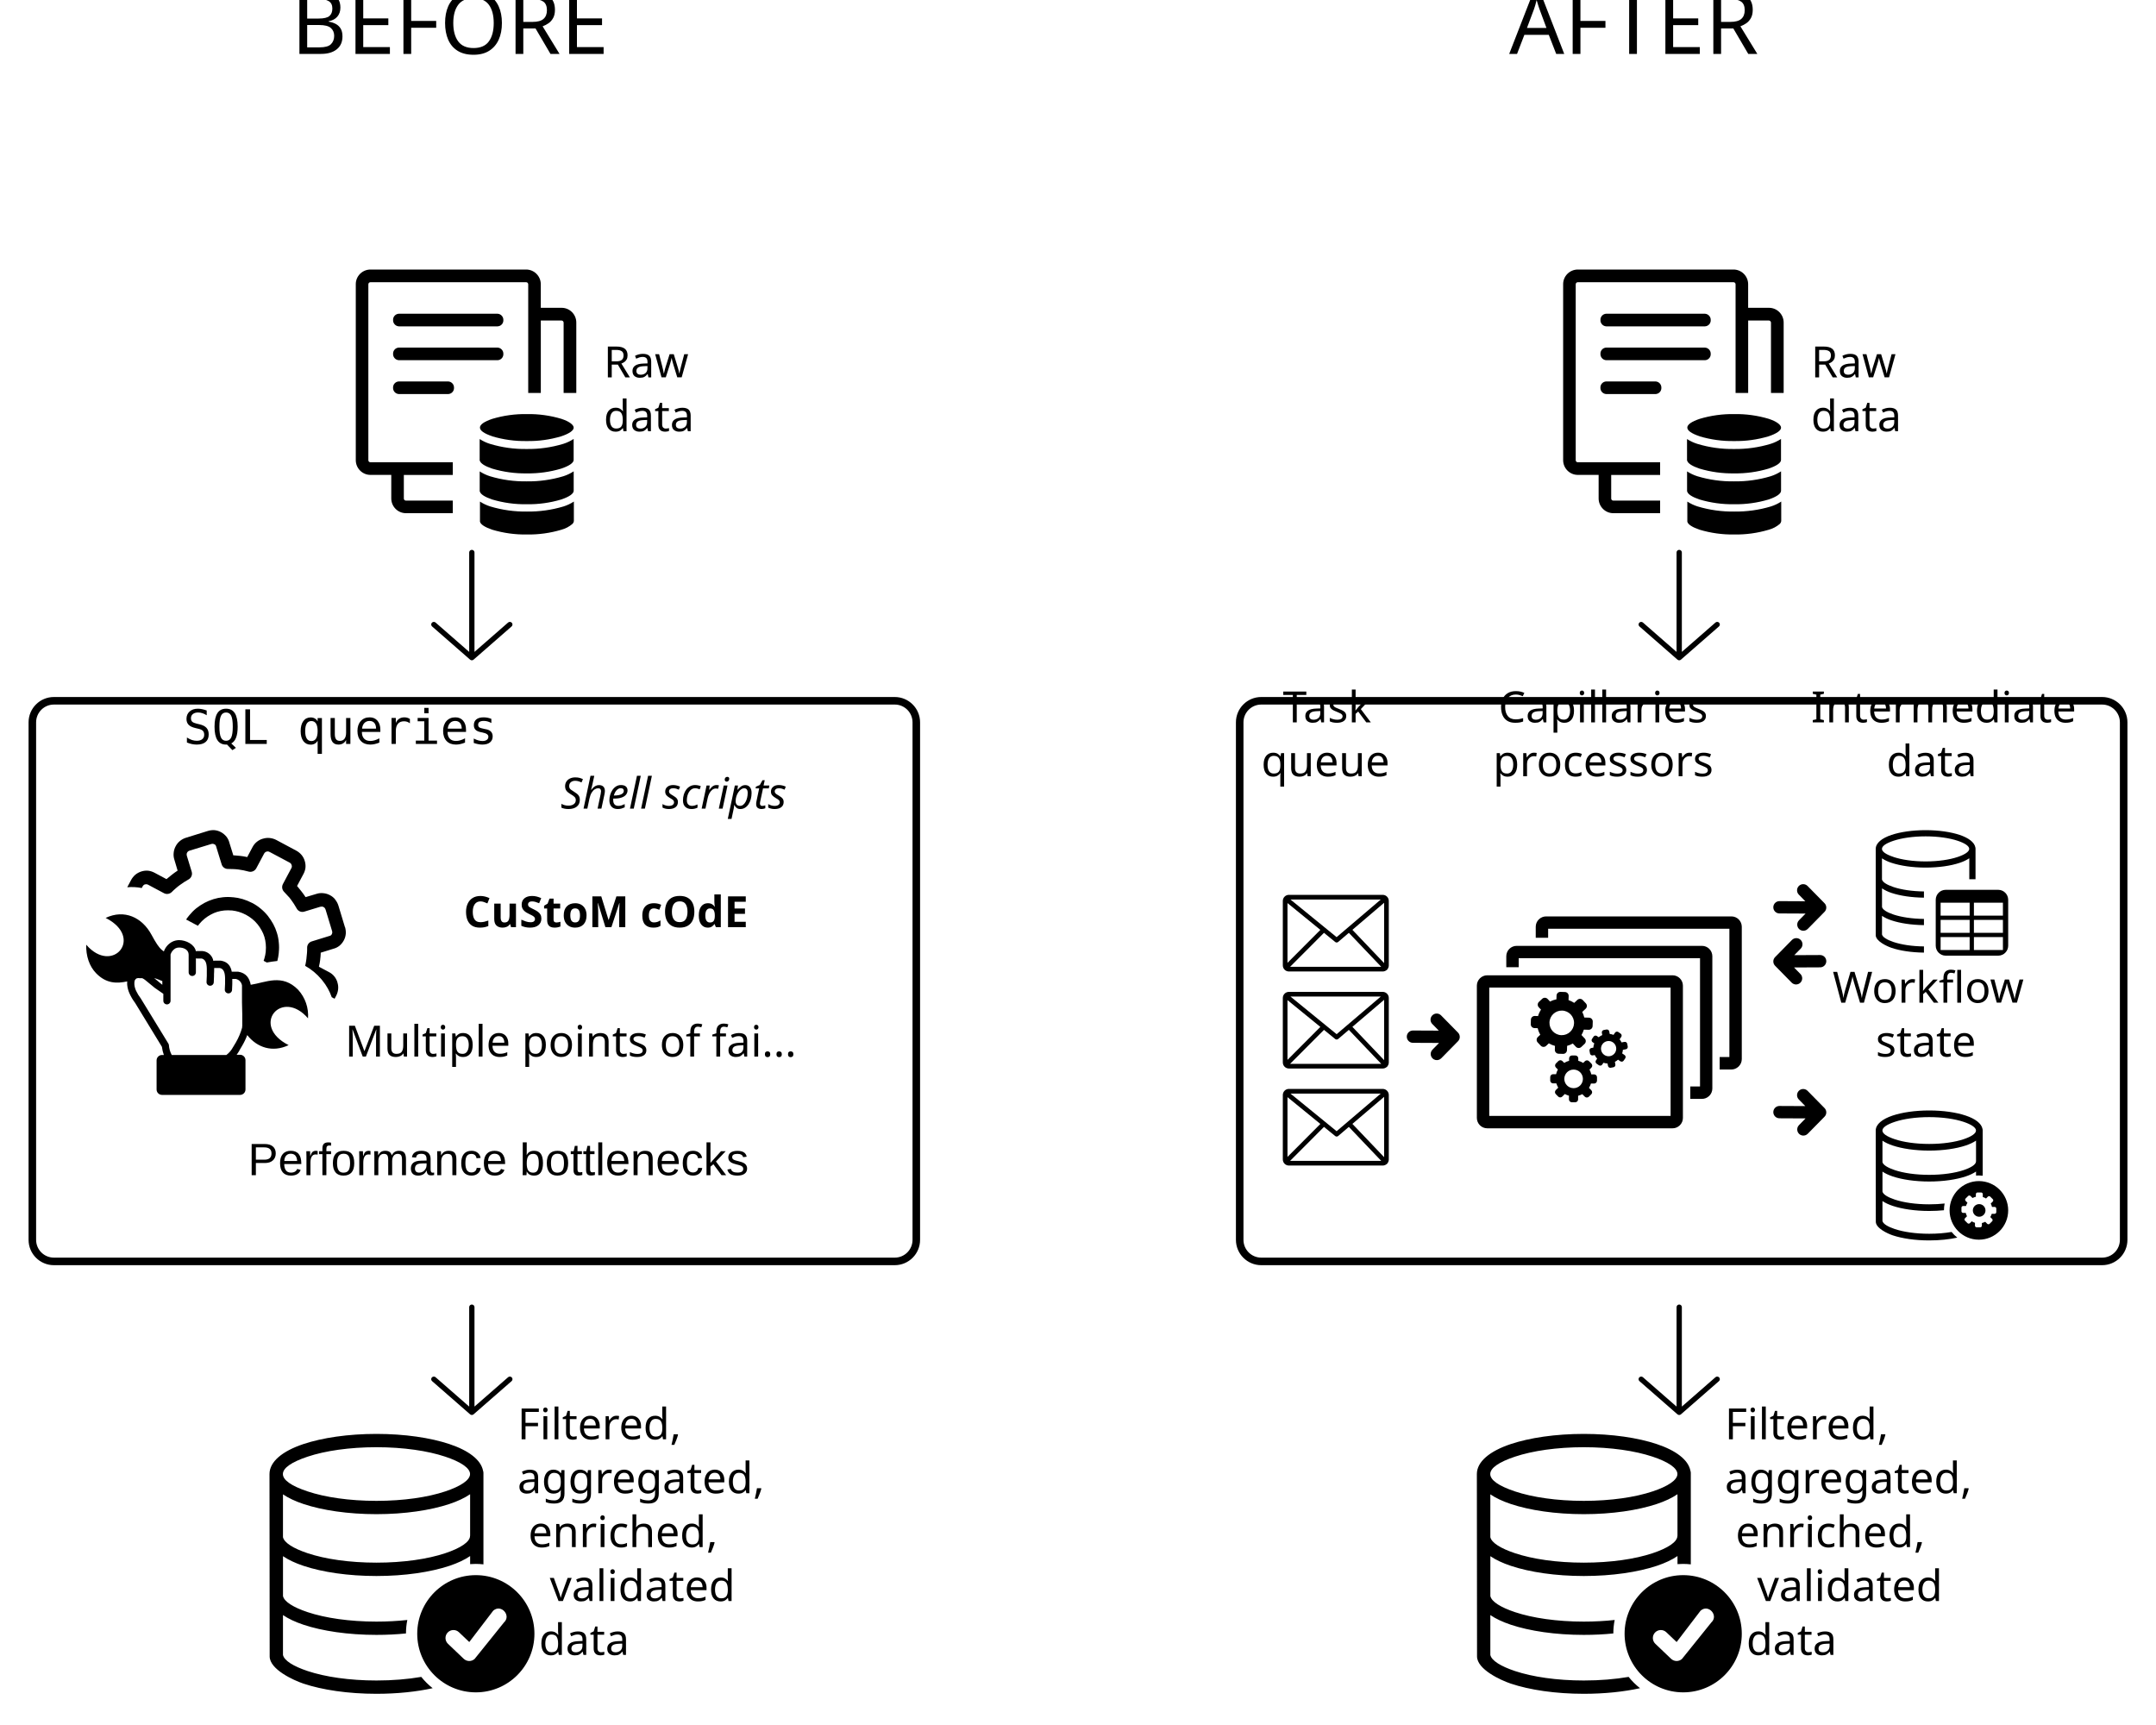
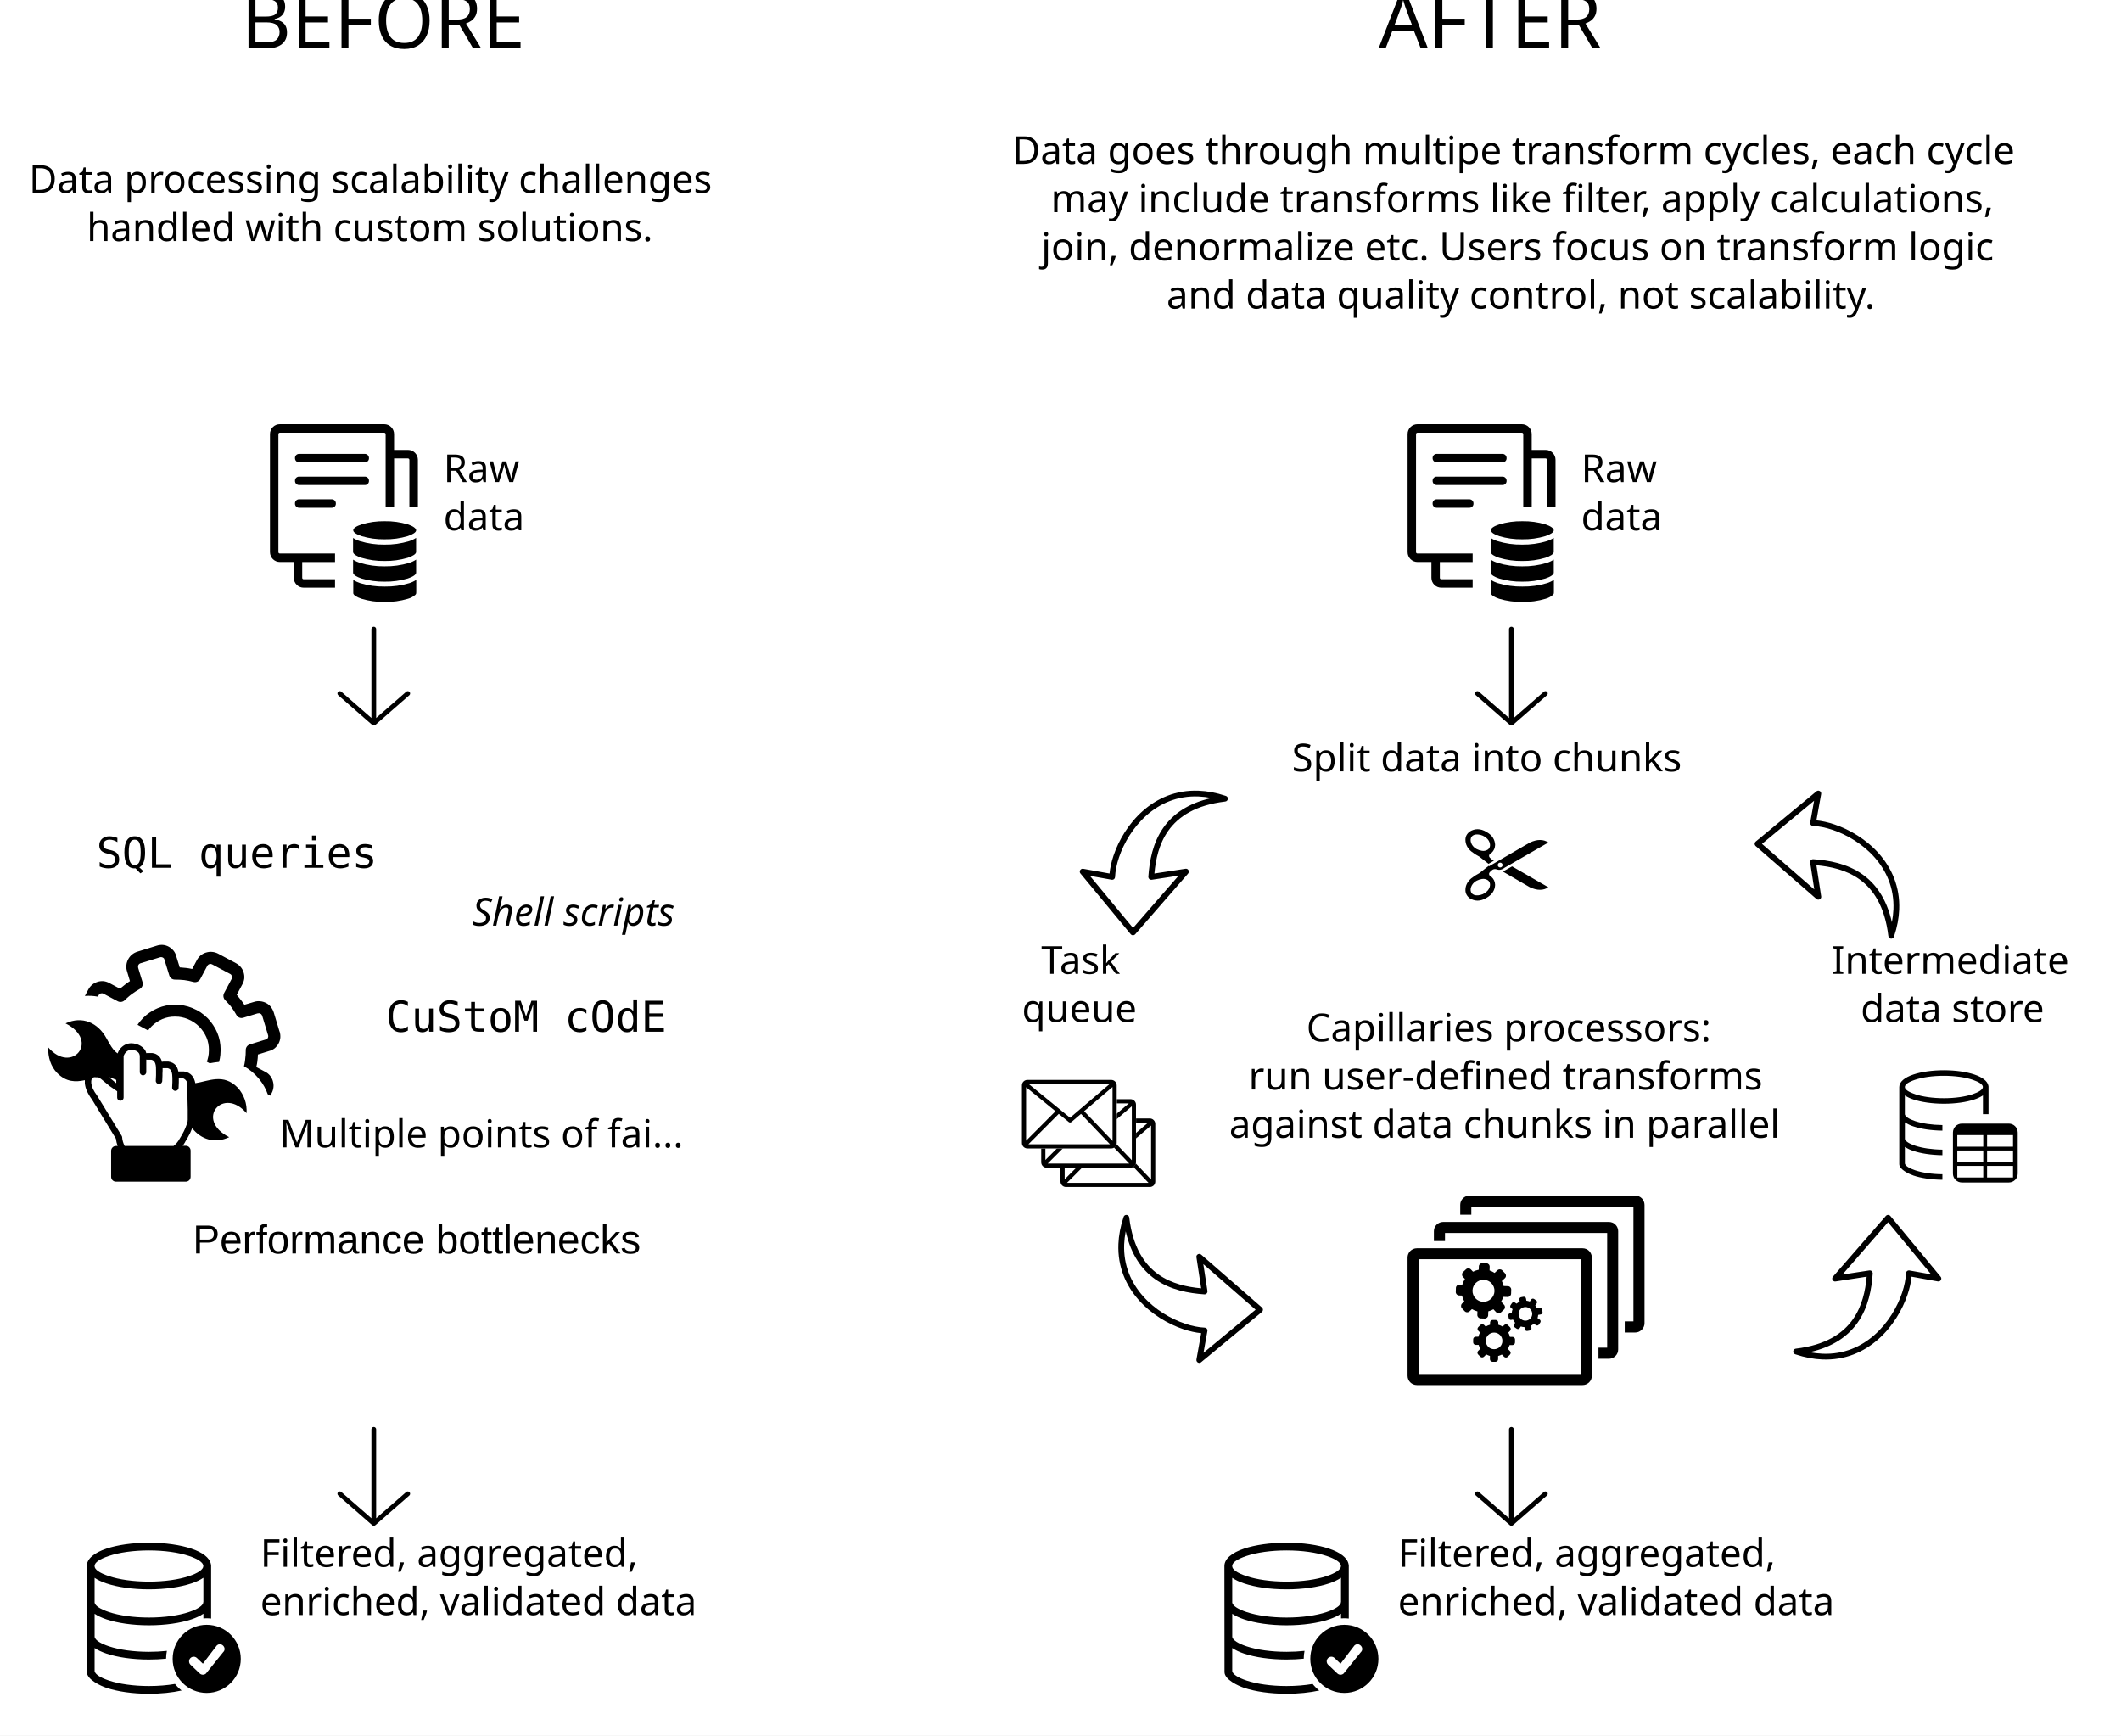
- <svg xmlns="http://www.w3.org/2000/svg" xmlns:xlink="http://www.w3.org/1999/xlink" viewBox="0 0 2000 1600">
+ <svg xmlns="http://www.w3.org/2000/svg" xmlns:xlink="http://www.w3.org/1999/xlink" viewBox="0 0 2200 1800">
  <style>
        .small { font: 40px verdana; alignment-baseline:hanging; }
        .large { font: 80px verdana; alignment-baseline:hanging; }
-         .small-bold { font: 40px verdana; font-weight:bold; alignment-baseline:hanging; }
        .small-italic { font: 40px verdana; font-style:italic; alignment-baseline:hanging; }
        .small-sans { font: 44px monospace; alignment-baseline:hanging; }
        .small-condensed { font: 42px arial; font-stretch:condensed; alignment-baseline:hanging; }
    </style>
  <defs>
-     <g id="data" transform="scale(2,2) translate(0,0)">
+     <g id="data" transform="scale(1.5,1.5) translate(0,0)">
      <path d="M57.53,88.57c.28,1.32,2.42,2.65,5.75,3.76a52.88,52.88,0,0,0,16,2.21,52.78,52.78,0,0,0,16-2.21c3.58-1.19,5.79-2.64,5.79-4h0V78.57a19.32,19.32,0,0,1-4.82,2.28,55.84,55.84,0,0,1-17,2.38,55.81,55.81,0,0,1-17-2.38,19.45,19.45,0,0,1-4.77-2.24v10ZM20,57.75a2.83,2.83,0,0,1-2.69-2.93A2.79,2.79,0,0,1,20,51.9h22.9a2.83,2.83,0,0,1,2.68,2.92,2.79,2.79,0,0,1-2.68,2.93Zm65.85-40h9.61a6.73,6.73,0,0,1,4.84,2,6.82,6.82,0,0,1,2,4.83V57.25H96.42V24.64a1,1,0,0,0-1-1H85.84V57.25H80V6.86a1,1,0,0,0-.28-.7,1,1,0,0,0-.7-.28H6.82a1,1,0,0,0-.69.28,1,1,0,0,0-.28.7V88.38a.94.94,0,0,0,1,1H45v5.89H22.31v10.93a1,1,0,0,0,.28.69,1,1,0,0,0,.7.28H45V113H23.32a6.77,6.77,0,0,1-4.84-2,6.84,6.84,0,0,1-2-4.84V95.24H6.86a6.77,6.77,0,0,1-4.84-2,6.85,6.85,0,0,1-2-4.84V6.86A6.77,6.77,0,0,1,2,2,6.83,6.83,0,0,1,6.86,0H79a6.73,6.73,0,0,1,4.83,2,6.79,6.79,0,0,1,2,4.84V17.79ZM20,26.35a2.83,2.83,0,0,1-2.68-2.92A2.79,2.79,0,0,1,20,20.5H65.79a2.84,2.84,0,0,1,2.68,2.93,2.78,2.78,0,0,1-2.68,2.92Zm0,15.7a2.83,2.83,0,0,1-2.68-2.92A2.79,2.79,0,0,1,20,36.2H65.79a2.83,2.83,0,0,1,2.68,2.93,2.78,2.78,0,0,1-2.68,2.92Zm43.3,35.3a52.91,52.91,0,0,0,16,2.2,52.81,52.81,0,0,0,16-2.2c3.58-1.19,5.79-2.64,5.79-4S99,70.44,95.38,69.24a52.81,52.81,0,0,0-16-2.2,52.91,52.91,0,0,0-16,2.2c-7.59,2.54-7.8,5.51,0,8.11Zm37.9,30.24a19.6,19.6,0,0,1-4.81,2.28,56.17,56.17,0,0,1-17,2.37,56.15,56.15,0,0,1-17-2.37,19.82,19.82,0,0,1-4.77-2.25v9.3c.28,1.32,2.42,2.65,5.75,3.76a52.91,52.91,0,0,0,16,2.2,52.81,52.81,0,0,0,16-2.2,13.06,13.06,0,0,0,5.18-2.74c.74-.8.62-1.33.62-2.29v-8.06Zm-43.65-4.7c.28,1.32,2.42,2.65,5.75,3.76a52.91,52.91,0,0,0,16,2.2,52.81,52.81,0,0,0,16-2.2c3.58-1.2,5.79-2.64,5.79-4.06h0v-9a19.68,19.68,0,0,1-4.82,2.28,56.17,56.17,0,0,1-17,2.37,56.15,56.15,0,0,1-17-2.37,19.82,19.82,0,0,1-4.77-2.25v9.3Z" />
    </g>
-     <g id="data_check" transform="scale(2,2) translate(0,0)">
+     <g id="data_check" transform="scale(1.3,1.3) translate(0,0)">
      <path fill-rule="evenodd" d="M95.7,65.5c15.01,0,27.18,12.17,27.18,27.18c0,15.01-12.17,27.18-27.18,27.18 c-15.01,0-27.18-12.17-27.18-27.18C68.52,77.67,80.69,65.5,95.7,65.5L95.7,65.5z M82.76,97.32c-0.74-0.71-1.11-1.65-1.13-2.59 c-0.02-0.95,0.32-1.9,1.03-2.64c0.71-0.73,1.64-1.11,2.59-1.13c0.95-0.02,1.9,0.32,2.64,1.03l4.77,4.53l11.06-14.48l0,0 c0.03-0.05,0.08-0.08,0.12-0.12c3.6-3.11,8.42,2.29,4.92,5.51l-13.59,16.89l0,0c-0.03,0.03-0.06,0.07-0.09,0.09 c-0.71,0.62-1.61,0.93-2.5,0.91c-0.9-0.02-1.8-0.36-2.5-1.03L82.76,97.32L82.76,97.32z M17.69,26.67 c8.1,2.71,19.38,4.38,31.91,4.38s23.81-1.67,31.91-4.38c7.11-2.37,11.51-5.25,11.51-8.06c0-2.81-4.4-5.69-11.51-8.06 c-8.1-2.7-19.38-4.38-31.91-4.38s-23.81,1.67-31.91,4.38C2.6,15.59,2.18,21.5,17.69,26.67L17.69,26.67z M6.24,47.86 c0.56,2.62,4.83,5.26,11.45,7.47c8.1,2.71,19.38,4.38,31.91,4.38s23.81-1.67,31.91-4.38c7.11-2.37,11.51-5.25,11.51-8.06h0.03 v-19.3c-2.53,1.73-5.78,3.26-9.59,4.53c-8.73,2.91-20.71,4.72-33.86,4.72c-13.16,0-25.13-1.8-33.86-4.72 c-3.77-1.26-6.98-2.76-9.49-4.47V47.86L6.24,47.86z M63.3,92.54c-4.35,0.44-8.95,0.67-13.7,0.67c-13.16,0-25.13-1.8-33.86-4.72 c-3.77-1.26-6.98-2.76-9.49-4.47v18.49c0.56,2.62,4.83,5.26,11.45,7.47c8.1,2.7,19.38,4.38,31.91,4.38c7.52,0,14.58-0.6,20.78-1.67 c1.56,1.94,3.33,3.7,5.29,5.24c-7.53,1.65-16.49,2.6-26.07,2.6c-13.16,0-25.13-1.8-33.86-4.72c-4.6-1.54-15.67-6.58-15.67-12.62 c0-0.71,0-1.3,0-1.98C0.06,73.69,0,46.15,0,18.61c0-5.76,6.01-10.65,15.73-13.9C24.46,1.8,36.44,0,49.6,0 c13.16,0,25.13,1.8,33.86,4.72c8.85,2.95,14.62,7.27,15.59,12.37c0.12,0.32,0.18,0.67,0.18,1.04v42.37 c-1.2-0.14-2.42-0.21-3.66-0.21c-0.85,0-1.68,0.03-2.51,0.1v-3.74c-2.53,1.73-5.78,3.26-9.59,4.53 c-8.73,2.91-20.71,4.72-33.86,4.72c-13.16,0-25.13-1.8-33.86-4.72c-3.77-1.26-6.98-2.76-9.49-4.47v18.49 c0.56,2.62,4.83,5.26,11.45,7.47c8.1,2.7,19.38,4.38,31.91,4.38c5.01,0,9.82-0.27,14.31-0.76C63.51,88.3,63.3,90.4,63.3,92.54 L63.3,92.54z" />
    </g>
    <g id="raw_data">
-       <text x="230" y="100" class="small">Raw</text>
-       <text x="230" y="150" class="small">data</text>
+       <text x="180" y="60" class="small">Raw</text>
+       <text x="180" y="110" class="small">data</text>
      <use x="0" y="0" xlink:href="#data" />
    </g>
    <g id="final_data">
-       <text x="230" y="5" class="small">Filtered,</text>
-       <text x="230" y="55" class="small">aggregated,</text>
-       <text x="240" y="105" class="small">enriched,</text>
-       <text x="260" y="155" class="small">validated</text>
-       <text x="250" y="205" class="small">data</text>
+       <text x="180" y="25" class="small">Filtered, aggregated,</text>
+       <text x="180" y="75" class="small">enriched, validated data</text>
      <use x="0" y="0" xlink:href="#data_check" />
    </g>
    <g id="arrow_down" transform="scale(.2,.2) translate(0,0)">
      <path fill-rule="nonzero" d="M372.87 355.28c5.06-4.43 5.53-12.09 1.06-17.09-4.47-5.01-12.2-5.47-17.26-1.05L200.78 473.26V12.15c0-6.71-5.5-12.15-12.28-12.15-6.78 0-12.28 5.44-12.28 12.15v461.11L20.33 337.14c-5.06-4.42-12.79-3.96-17.26 1.05-4.47 5-4 12.66 1.06 17.09L180.2 509.02c4.55 4.18 11.65 4.33 16.4.18l176.27-153.92z" />
    </g>
-     <g id="stack" transform="scale(2,2) translate(0,0)">
-       <path d="M61.15,0L0,26.52l61.41,24.96l61.47-24.88L61.15,0L61.15,0z M122.88,57.12L95.46,45.31L62.73,58.56 c-0.88,0.36-1.83,0.33-2.65,0L27.27,45.22L0,57.05L61.41,82L122.88,57.12L122.88,57.12z M96.14,75.56L62.73,89.08 c-0.88,0.36-1.83,0.33-2.65,0L26.59,75.47L0,87.01l61.41,24.96l61.47-24.88L96.14,75.56L96.14,75.56z" />
-     </g>
    <g id="repair" transform="scale(2,2) translate(0,0)">
      <path d="M19,70.15c-4.75,1-9.66,1.1-14.42-3.79C1.4,63.1-.19,58.23,0,53.13c12.17,14.15,27-3.34,9-12.43,8.69-4.12,16.89-.25,21.24,7.76,2.06,3.78,3.29,5.76,4.86,7.11a8.58,8.58,0,0,0,.9.69A8.1,8.1,0,0,1,39.8,51.8,7.14,7.14,0,0,1,43.05,51c3.18,0,7.14,1.9,7.81,5.14h0a1.61,1.61,0,0,1,.44-.06h2.31a1.5,1.5,0,0,1,.37,0,5.6,5.6,0,0,1,5,4.59,1.65,1.65,0,0,1,.71-.16H62a1.5,1.5,0,0,1,.37,0c3.31.51,4.65,2.55,5.12,5.12l.26,0h2.31a1.5,1.5,0,0,1,.37,0c3.8.59,5.29,3.08,5.87,6.08,7-1.07,14.57-5.27,22,2.33a17.78,17.78,0,0,1,4.57,13.23c-12.17-14.15-27,3.34-9,12.43-7.47,3.54-14.59,1.17-19.2-4.66a30.06,30.06,0,0,1-2.34,4.92c-.38.62-.77,1.26-1.27,2.14a.16.16,0,0,0,0,.07,19.77,19.77,0,0,1-1.3,2h1.6a2.51,2.51,0,0,1,2.5,2.5v13.61a2.51,2.51,0,0,1-2.5,2.5H35.13a2.51,2.51,0,0,1-2.5-2.5V106.77a2.51,2.51,0,0,1,2.5-2.5H36a18,18,0,0,1-.9-3.79L22.64,80.07,22.58,80a22.48,22.48,0,0,1-2.5-4.24,12.37,12.37,0,0,1-1.08-4,10.22,10.22,0,0,1,0-1.57Zm92-33.29a2,2,0,0,0-.37-.74,1.51,1.51,0,0,0-.57-.46,1.61,1.61,0,0,0-.7-.22,2.62,2.62,0,0,0-.76.09l-.06,0-7.36,2.24a3,3,0,0,1-3.63-1.55c-.38-.64-.75-1.27-1.2-2s-1-1.38-1.39-2S94,31,93.4,30.38s-1-1.14-1.69-1.83A3.09,3.09,0,0,1,91.22,25l3.91-7.35a1.63,1.63,0,0,0,.13-1.46,2.07,2.07,0,0,0-.31-.65,1.82,1.82,0,0,0-.61-.49l-9.26-4.93a2.81,2.81,0,0,0-.68-.26,2.72,2.72,0,0,0-.82.11,1.31,1.31,0,0,0-.61.33,1.82,1.82,0,0,0-.49.61l-3.6,6.75a3.13,3.13,0,0,1-3.69,1.52c-.82-.21-1.59-.41-2.27-.55s-1.54-.28-2.36-.39a23.32,23.32,0,0,0-2.4-.19c-.84-.06-1.62,0-2.37-.06a3,3,0,0,1-3-2.18l-2.5-8.1c0-.06,0-.06,0-.1a2.52,2.52,0,0,0-.3-.66,2.09,2.09,0,0,0-1.26-.61,1.94,1.94,0,0,0-.82.11L48,9.48a1.9,1.9,0,0,0-.74.36,1.71,1.71,0,0,0-.47.57,1.5,1.5,0,0,0-.21.71,2.29,2.29,0,0,0,.09.75l0,.05,2.25,7.35a3.08,3.08,0,0,1-1.56,3.64c-.64.37-1.27.74-2,1.2s-1.38.95-2,1.39-1.3,1-1.91,1.54-1.15,1-1.83,1.7a3.1,3.1,0,0,1-3.59.48l-7.34-3.91a1.88,1.88,0,0,0-.75-.23,3.3,3.3,0,0,0-.69.07,1.31,1.31,0,0,0-.61.32,1.75,1.75,0,0,0-.49.62l-.4.74a24.3,24.3,0,0,0-6.73-.35l1.78-3.35a8.61,8.61,0,0,1,2-2.49,8.51,8.51,0,0,1,2.81-1.5,8.08,8.08,0,0,1,3.18-.33,8.57,8.57,0,0,1,3,1l5.43,2.9.4-.33c.7-.61,1.45-1.19,2.2-1.78s1.56-1.18,2.3-1.66l.26-.19-1.5-5.05a7.44,7.44,0,0,1-.33-3.17,7.84,7.84,0,0,1,.92-3.06,7.75,7.75,0,0,1,2-2.46,8.26,8.26,0,0,1,2.82-1.5L56.28.41l0,0A8.58,8.58,0,0,1,59.43,0a7.71,7.71,0,0,1,3.06.92A8.54,8.54,0,0,1,65,3a7.27,7.27,0,0,1,1.39,2.81l1.83,5.88a2.12,2.12,0,0,0,.43,0c.9.05,1.83.16,2.81.25s1.87.28,2.81.46a1,1,0,0,1,.39.1l2.46-4.63a7.84,7.84,0,0,1,4.82-3.92l.06,0a7.71,7.71,0,0,1,3.11-.31,8.44,8.44,0,0,1,3,.89l9.25,4.94a8.58,8.58,0,0,1,2.49,2,7.68,7.68,0,0,1,1.5,2.82,8,8,0,0,1,.33,3.17,8.31,8.31,0,0,1-1,3l-2.9,5.44c.11.11.23.28.34.39.6.71,1.19,1.45,1.77,2.2s1.19,1.56,1.66,2.3l.19.27,5.05-1.51a7.43,7.43,0,0,1,3.17-.32,8,8,0,0,1,3.06.91,7.67,7.67,0,0,1,2.46,2l0,.08a8.26,8.26,0,0,1,1.5,2.82l3,9.91.05,0a8.8,8.8,0,0,1,.35,3.13,7.87,7.87,0,0,1-.92,3.06,8.54,8.54,0,0,1-2,2.46A7.31,7.31,0,0,1,114.63,55l-5.88,1.83c0,.15,0,.32,0,.47,0,.91-.15,1.83-.24,2.71,0,0,0,.11,0,.15A26.84,26.84,0,0,1,108,63l-.07.34,4.67,2.49a7.52,7.52,0,0,1,2.47,2,8,8,0,0,1,1.45,2.79l0,.07a7.66,7.66,0,0,1,.31,3.1,8.25,8.25,0,0,1-.9,3l-.74,1.39-1.32-.71a25.71,25.71,0,0,0-4.34-7.75c-.14-.19-.29-.37-.45-.55a27.07,27.07,0,0,0-7.55-6.25c.09-.37.18-.75.26-1.13.13-.75.28-1.54.37-2.42,0,0,0-.11,0-.15.11-.81.17-1.54.23-2.27s.09-1.59.07-2.37a3,3,0,0,1,2.18-3l8.09-2.5s.07,0,.11,0a2.31,2.31,0,0,0,.65-.3,1.52,1.52,0,0,0,.41-.55,1.77,1.77,0,0,0,.21-.71,1.94,1.94,0,0,0-.11-.82L111,36.8l0,.06Zm-34-3.09a21.79,21.79,0,0,1,3.93,2.64,23.11,23.11,0,0,1,3.3,3.33,29.87,29.87,0,0,1,2.5,3.79,21.32,21.32,0,0,1,1.72,4.13,20.05,20.05,0,0,1,.86,4.44,20.89,20.89,0,0,1,0,4.54c0,.11,0,.19,0,.26a23,23,0,0,1-.68,3.77c-1.64.16-3.27.42-4.88.71l-1.48-.79c.13-.34.24-.69.35-1.05a18.63,18.63,0,0,0,.64-3.14.8.8,0,0,1,0-.22,17.14,17.14,0,0,0,0-3.44,17.56,17.56,0,0,0-.62-3.23,14.89,14.89,0,0,0-1.28-3,18.34,18.34,0,0,0-1.91-2.87A16.74,16.74,0,0,0,77,41.19a18.31,18.31,0,0,0-6.2-3.3,18.63,18.63,0,0,0-3.14-.64.57.57,0,0,1-.22,0,18.76,18.76,0,0,0-3.44,0,17.57,17.57,0,0,0-3.23.63,14.89,14.89,0,0,0-3,1.28,18.26,18.26,0,0,0-2.87,1.9,17.35,17.35,0,0,0-2.43,2.42c-.23.27-.46.56-.68.87l-5.46-2.91a20.4,20.4,0,0,1,1.42-1.9A22.63,22.63,0,0,1,51,36.26a28.91,28.91,0,0,1,3.79-2.51A24.63,24.63,0,0,1,59,32a22,22,0,0,1,4.39-.88,21.63,21.63,0,0,1,4.55,0c.1,0,.19.05.25,0a23.26,23.26,0,0,1,4.35.84,26.43,26.43,0,0,1,4.39,1.79l0,0Zm-37.89,24h0v.1h0l0,0V58h0v.21h0v.11h0v.11h0v.34h0V59h0v.12h0v.23h0v.13h0v.13h0V60h0v.13h0v.14h0v.25h0V79a1.68,1.68,0,1,1-3.35,0v-3.1h0a1.84,1.84,0,0,1-.25-.17L31.8,73.16l-4.34-3.57A6.52,6.52,0,0,0,26,68.66H24.87a2.57,2.57,0,0,0-1.45.06,1.46,1.46,0,0,0-.79.81h-.1a5.44,5.44,0,0,0-.2,2.11,8.87,8.87,0,0,0,.81,2.9A18.68,18.68,0,0,0,25.26,78s.07.1.1.16l12.7,20.76a1.68,1.68,0,0,1,.28.76h0a11.41,11.41,0,0,0,1.31,4.59H65a11,11,0,0,0,3.08-3.63.47.47,0,0,1,.06-.09c.36-.62.84-1.41,1.31-2.18a29.64,29.64,0,0,0,2.86-6.82v0l0-.06,0-.1,0-.06v0l0-.1,0-.07v0l0-.1.06-.2,0-.1h0l0-.09,0-.1v0l0-.07,0-.1v-.1l0-.1V90l0-.1,0-.09h0l0-.1,0-.1h0l0-.08,0-.1v0l0-.07,0-.1v-.1l0-.1,0-.07v0l0-.1,0-.08v0l0-.09,0-.1h0l0-.09,0-.1v-.1l0-.09v-.29l0-.1v-.1l0-.09v-.1h0v-.09l0-.1v-.84h0v-1l-.13-5.7a1.94,1.94,0,0,1,0-.24c0-.08,0-.62,0-1.34v-.18h0V76.84h0v-.19h0V75.36h0v-.19h0V74.1h0v-.17h0v-.18h0v-.19l0-.09v-.64l0-.08,0-.09,0-.09h0v-.09l0-.07h0l0-.09v-.08l0-.09V72a3.67,3.67,0,0,0-2.89-3H67.74c0,.47,0,.93,0,1.4h0v0h0v0h0v0h0v.1h0v0h0v.08h0V71h0v0h0v0h0v.1h0v0h0v0h0v0h0v.07h0v0h0v0h0v0h0v0h0v.05h0v0h0v0h0v0h0v0h0v.05h0v0h0v0h0v0h0v0h0v0h0v0h0v0h0v.05c-.06.93-.11,1.84-.11,2.7a1.68,1.68,0,0,1-3.36,0c0-.86.07-1.86.13-2.9v-.33h0v-.17h0v-.15h0v-.33h0v-.17h0v-.15h0v-.17h0V70.2h0v-.34h0v-.33h0V69.2h0V69c0-2.52-.45-4.71-2.48-5.08H59.7a1.37,1.37,0,0,1-.36,0c0,.94,0,1.92-.08,2.87v1c-.06.93-.11,1.83-.11,2.69a1.68,1.68,0,1,1-3.36,0c0-.86.07-1.86.13-2.9v-.17h0v-.15h0v-.16h0v-.17h0v-.17h0v-.17h0v-.32h0v-.16h0v-.17h0v-.14h0v-.17h0v-.17h0v-.07c.08-2.84-.23-5.46-2.47-5.87H51.29a1.49,1.49,0,0,1-.43-.06v6.49a1.68,1.68,0,0,1-3.36,0v-8.2c0-2.32-2.3-3.32-4.45-3.32a3.85,3.85,0,0,0-1.74.42,5,5,0,0,0-2.26,3ZM35.29,70l-1.58-.65a19.89,19.89,0,0,0-2.2-.75l2.41,2,1.37,1.12V70Z" />
    </g>
    <g id="envelope" transform="scale(.8,.8) translate(0,0)">
+       <rect fill="white" x="0" y="0" width="123" height="89" rx="8" ry="8" />
      <path d="M7.048,0h108.784c1.939,0,3.701,0.794,4.977,2.069c1.277,1.277,2.07,3.042,2.07,4.979v74.759 c0,1.461-0.451,2.822-1.221,3.951c-0.141,0.365-0.361,0.705-0.662,0.994c-0.201,0.189-0.422,0.344-0.656,0.461 c-1.225,1.021-2.799,1.643-4.508,1.643H7.048c-1.937,0-3.701-0.793-4.979-2.07C0.794,85.51,0,83.748,0,81.807V7.048 c0-1.941,0.792-3.704,2.068-4.979C3.344,0.792,5.107,0,7.048,0L7.048,0z M5.406,78.842l38.124-38.22L5.406,9.538V78.842 L5.406,78.842z M47.729,44.045L8.424,83.449h105.701L76.563,44.051L64.18,54.602l0,0c-0.971,0.83-2.425,0.877-3.453,0.043 L47.729,44.045L47.729,44.045z M80.674,40.549l36.799,38.598V9.198L80.674,40.549L80.674,40.549z M8.867,5.406l53.521,43.639 l51.223-43.639H8.867L8.867,5.406z" />
-     </g>
-     <g id="arrow_right" transform="scale(.4,.4) translate(0,0)">
-       <path d="M58.94,24.28a14.27,14.27,0,0,1,20.35-20l39.49,40.16a14.28,14.28,0,0,1,0,20L80.09,103.79a14.27,14.27,0,1,1-20.35-20L74.82,68.41l-60.67-.29a14.27,14.27,0,0,1,.24-28.54l59.85.28L58.94,24.28Z" />
-     </g>
-     <g id="arrow_left" transform="scale(.4,.4) translate(0,0)">
-       <path d="M63.94,24.28a14.28,14.28,0,0,0-20.36-20L4.1,44.42a14.27,14.27,0,0,0,0,20l38.69,39.35a14.27,14.27,0,0,0,20.35-20L48.06,68.41l60.66-.29a14.27,14.27,0,1,0-.23-28.54l-59.85.28,15.3-15.58Z" />
    </g>
    <g id="layers" transform="scale(2,2) translate(0,0)">
      <path d="M4.84,27.31H90.76a4.77,4.77,0,0,1,3.4,1.41,4.84,4.84,0,0,1,1.41,3.4V93.47a4.75,4.75,0,0,1-1.41,3.39,1.36,1.36,0,0,1-.25.22,4.67,4.67,0,0,1-3.18,1.19H4.81A4.81,4.81,0,0,1,0,93.47V32.12a4.77,4.77,0,0,1,1.41-3.4,4.83,4.83,0,0,1,3.4-1.41Z M89.86,33H5.75V92.53H89.86V33Z" />
      <path d="M32.15,0h85.92a4.77,4.77,0,0,1,3.4,1.41,4.84,4.84,0,0,1,1.41,3.4V66.16a4.75,4.75,0,0,1-1.41,3.39,1.09,1.09,0,0,1-.25.22A4.67,4.67,0,0,1,118,71h-5.38V65.22h4.51V5.71H33.06v4.2H27.31V4.81a4.77,4.77,0,0,1,1.41-3.4A4.84,4.84,0,0,1,32.12,0Z" />
      <path d="M18.5,13.66h85.92a4.75,4.75,0,0,1,3.39,1.41,4.8,4.8,0,0,1,1.41,3.39V79.81a4.77,4.77,0,0,1-1.41,3.4,1.4,1.4,0,0,1-.25.22,4.67,4.67,0,0,1-3.18,1.19H99V78.88h4.51V19.37H19.4v4.2H13.65V18.46a4.81,4.81,0,0,1,4.81-4.8Z" />
    </g>
    <g id="cogs" transform="scale(.2,.2) translate(0,0)">
      <path fill-rule="evenodd" d="m307.28 396.06-.09 15.75c-.04 7.37-6.06 13.36-13.41 13.34l-14.62-.07c-2.17 7.14-5.24 13.89-9.14 20.08l10.77 10.88c5.19 5.24 5.16 13.75-.05 18.94l-11.18 11.1c-5.26 5.17-13.77 5.14-18.96-.1L239 474.29a83.026 83.026 0 0 1-19.32 7.57l-.09 16.81c-.03 7.35-6.07 13.36-13.45 13.32l-15.74-.06c-7.35-.02-13.36-6.09-13.32-13.45l.06-16.96a84.247 84.247 0 0 1-19.08-7.8l-11.91 11.81c-5.2 5.19-13.72 5.16-18.91-.08l-11.09-11.2c-5.19-5.21-5.16-13.72.06-18.91l11.28-11.15a83.952 83.952 0 0 1-8.8-19.79l-15.15-.07c-7.37-.03-13.38-6.1-13.34-13.45l.08-15.74c.04-7.38 6.07-13.39 13.42-13.35l13.73.06a82.18 82.18 0 0 1 8.36-21.77l-9.11-9.18c-5.19-5.21-5.15-13.76.07-18.95l11.18-11.06c5.25-5.19 13.75-5.16 18.94.07l8.3 8.38c6.95-4.31 14.59-7.57 22.66-9.7l.06-11.39c.03-7.35 6.09-13.34 13.44-13.31l15.75.07c7.36.02 13.36 6.08 13.33 13.44l-.04 11.21c8.14 2.13 15.81 5.5 22.79 9.83l8.17-8.1c5.21-5.15 13.72-5.12 18.91.1l11.08 11.18c5.19 5.22 5.16 13.77-.05 18.94l-8.83 8.72c3.8 6.87 6.65 14.35 8.38 22.24l13.11.06c7.38.04 13.39 6.06 13.35 13.43zM145.58 86.79c31.46.98 56.18 27.28 55.18 58.79-.96 31.46-27.28 56.18-58.77 55.22-31.46-1-56.19-27.32-55.2-58.81.98-31.46 27.28-56.2 58.79-55.2zm96.28 316.88c-.1 23.79-19.51 43.04-43.3 42.9-23.84-.1-43.06-19.47-42.94-43.27.09-23.84 19.51-43.04 43.3-42.94 23.83.09 43.05 19.48 42.94 43.31zm112.82-175.21c19.22-3.55 37.65 9.13 41.21 28.35 3.57 19.2-9.15 37.65-28.35 41.24-19.22 3.54-37.66-9.15-41.21-28.36-3.54-19.22 9.15-37.69 28.35-41.23zM137.87.01l20.82.67c9.71.31 17.44 8.51 17.12 18.25l-.59 19.26c9.36 3.14 18.16 7.48 26.21 12.85l14.79-13.88c7.1-6.67 18.36-6.32 25.01.78l14.27 15.18c6.69 7.09 6.31 18.38-.78 25.04l-15.87 14.9c4.11 8.1 7.29 16.77 9.33 25.85l22.21.7c9.75.3 17.45 8.51 17.17 18.26l-.67 20.82c-.31 9.71-8.51 17.44-18.26 17.12l-22.44-.68c-2.63 8.82-6.34 17.18-10.96 24.92l15.18 16.17c6.66 7.1 6.32 18.36-.78 25.01l-15.18 14.27c-7.1 6.66-18.38 6.31-25.05-.78l-14.33-15.27c-8.23 4.71-17.11 8.42-26.48 10.9l-.63 20.04c-.31 9.75-8.51 17.45-18.26 17.17l-20.79-.67c-9.75-.31-17.47-8.51-17.17-18.26l.58-18.1a110.615 110.615 0 0 1-28.51-11.84l-12.47 11.72c-7.07 6.66-18.35 6.32-25.02-.78l-14.25-15.18c-6.66-7.1-6.32-18.35.78-25.05l11.37-10.68a108.9 108.9 0 0 1-12-30.29l-15.06-.47C7.43 167.65-.27 159.45.01 149.7l.67-20.83c.31-9.71 8.51-17.43 18.25-17.13l14.83.48c3.11-10.71 7.8-20.74 13.79-29.82L37.16 71.34c-6.67-7.07-6.32-18.35.78-25.02l15.18-14.25c7.09-6.66 18.35-6.32 25.04.78l11.21 11.94c9.24-4.77 19.21-8.27 29.7-10.28l.54-17.35c.3-9.73 8.51-17.43 18.26-17.15zm200.67 176.87 12.74-2.35c5.94-1.1 11.68 2.86 12.78 8.8l2.17 11.78c6.09.66 12 2.13 17.6 4.31l7.12-10.38c3.43-4.96 10.28-6.22 15.27-2.8l10.66 7.32c4.96 3.43 6.22 10.28 2.83 15.27l-7.67 11.13c3.58 4.37 6.64 9.21 9.05 14.42l13.57-2.51c5.94-1.1 11.7 2.89 12.8 8.83l2.36 12.69c1.09 5.94-2.86 11.69-8.8 12.79l-13.71 2.55a67.108 67.108 0 0 1-3.36 16.55l11.35 7.8c4.96 3.43 6.25 10.31 2.82 15.27l-7.32 10.66c-3.42 4.96-10.31 6.24-15.27 2.83l-10.72-7.37c-4.36 3.94-9.27 7.32-14.61 10.1l2.27 12.22c1.09 5.94-2.87 11.73-8.8 12.81l-12.73 2.36c-5.9 1.1-11.69-2.86-12.79-8.83l-2.03-11.03a67.976 67.976 0 0 1-18.83-3.42l-6.02 8.73c-3.41 5-10.28 6.25-15.28 2.84l-10.65-7.32c-4.97-3.44-6.26-10.28-2.83-15.28l5.49-7.97a68.21 68.21 0 0 1-11.28-16.78l-9.16 1.69c-5.94 1.1-11.7-2.86-12.8-8.8l-2.36-12.69c-1.09-5.94 2.86-11.72 8.8-12.82l9.05-1.67c.47-6.88 2.01-13.57 4.43-19.86l-7.76-5.34c-4.97-3.42-6.25-10.31-2.82-15.27l7.32-10.64c3.42-5.01 10.31-6.26 15.27-2.84l8.38 5.75c4.97-4.09 10.56-7.55 16.63-10.15l-1.96-10.56c-1.1-5.97 2.86-11.71 8.8-12.82z" />
    </g>
    <g id="db_inter" transform="scale(1,1) translate(0,0)">
      <path fill-rule="evenodd" d="M16.49,24.88C24.05,27.41,34.57,29,46.26,29S68.48,27.41,76,24.88c6.63-2.22,10.73-4.9,10.73-7.52S82.67,12.06,76,9.84C68.48,7.33,58,5.75,46.27,5.75S24.06,7.33,16.49,9.84c-14.06,4.7-14.46,10.21,0,15ZM64.91,55.34h48.73a9.27,9.27,0,0,1,9.24,9.24v42.58a9.27,9.27,0,0,1-9.24,9.25H64.91a9.27,9.27,0,0,1-9.24-9.25V64.58a9.27,9.27,0,0,1,9.24-9.24ZM91.09,99.18H118v12H91.09v-12Zm-30.89,0H87.13v12H60.2v-12Zm0-31.89H87.13v12H60.2v-12Zm0,15.94H87.13v12H60.2v-12ZM91.09,67.29H118v12H91.09v-12Zm0,15.94H118v12H91.09v-12ZM5.82,45.77c.52,2.45,4.5,4.91,10.68,7,7.22,2.42,17.16,3.95,28.24,4.08v5.77c-11.67-.13-22.25-1.78-30.05-4.39A35.86,35.86,0,0,1,5.84,54V71.27c.52,2.45,4.5,4.91,10.68,7,7.22,2.4,17.15,3.94,28.22,4.07v5.75c-11.67-.14-22.25-1.78-30.05-4.4A36.08,36.08,0,0,1,5.83,79.5V96.75c.52,2.45,4.51,4.91,10.68,7,7.22,2.41,17.16,4,28.23,4.08v5.75c-11.67-.13-22.24-1.78-30-4.4C10.4,107.72,0,103,0,97.38V95.55C0,69.86,0,43.06,0,17.41c0-5.43,5.61-10,14.66-13C22.82,1.68,34,0,46.27,0S69.7,1.68,77.87,4.41s13.64,6.78,14.55,11.53a3,3,0,0,1,.16,1v28.6H86.8V26.09a36.69,36.69,0,0,1-8.93,4.22c-8.15,2.75-19.31,4.41-31.58,4.41S22.83,33,14.66,30.31A36.26,36.26,0,0,1,5.8,26.14V45.77Z" />
    </g>
    <g id="db_wf" transform="scale(1,1) translate(0,0)">
      <path fill-rule="evenodd" d="M95.7,65.5c15.01,0,27.18,12.17,27.18,27.18c0,15.01-12.17,27.18-27.18,27.18 c-15.01,0-27.18-12.17-27.18-27.18C68.52,77.67,80.69,65.5,95.7,65.5L95.7,65.5z M95.96,86.85c3.24,0,5.86,2.63,5.86,5.86 s-2.63,5.86-5.86,5.86s-5.86-2.63-5.86-5.86S92.72,86.85,95.96,86.85L95.96,86.85z M106.25,79.94l2.32,2.32 c0.61,0.61,0.61,1.61,0,2.22l-1.87,1.87c0.52,0.97,0.91,2.02,1.16,3.09h2.42c0.87,0,1.57,0.71,1.57,1.57v3.28 c0,0.86-0.71,1.57-1.57,1.57h-2.64c-0.32,1.06-0.78,2.07-1.37,3l1.71,1.71c0.61,0.61,0.61,1.61,0,2.22l-2.32,2.32 c-0.61,0.61-1.61,0.61-2.22,0l-1.87-1.87c-0.97,0.52-2.02,0.92-3.09,1.16v2.42c0,0.86-0.71,1.57-1.57,1.57l-3.28,0 c-0.86,0-1.57-0.71-1.57-1.57v-2.64c-1.06-0.32-2.07-0.78-3-1.37l-1.71,1.71c-0.61,0.61-1.61,0.61-2.22,0l-2.32-2.32 c-0.61-0.61-0.61-1.61,0-2.22l1.87-1.87c-0.52-0.97-0.91-2.02-1.16-3.09l-2.42,0c-0.86,0-1.57-0.71-1.57-1.57v-3.28 c0-0.86,0.71-1.57,1.57-1.57h2.64c0.32-1.06,0.78-2.07,1.37-3.01l-1.71-1.71c-0.61-0.61-0.61-1.61,0-2.22l2.32-2.32 c0.61-0.61,1.61-0.61,2.22,0l1.87,1.87c0.96-0.52,2-0.91,3.09-1.16v-2.42c0-0.86,0.71-1.57,1.57-1.57h3.28 c0.86,0,1.57,0.71,1.57,1.57v2.64c1.06,0.32,2.07,0.78,3.01,1.37l1.71-1.71C104.64,79.33,105.64,79.33,106.25,79.94L106.25,79.94 L106.25,79.94z M17.69,26.67c8.1,2.71,19.38,4.38,31.91,4.38c12.53,0,23.81-1.67,31.91-4.38c7.11-2.37,11.51-5.25,11.51-8.06 c0-2.81-4.4-5.69-11.51-8.06c-8.1-2.7-19.38-4.38-31.91-4.38c-12.53,0-23.81,1.67-31.91,4.38C2.6,15.59,2.18,21.5,17.69,26.67 L17.69,26.67z M6.24,47.86c0.56,2.62,4.83,5.26,11.45,7.47c8.1,2.71,19.38,4.38,31.91,4.38s23.81-1.67,31.91-4.38 c7.11-2.37,11.51-5.25,11.51-8.06h0.03v-19.3c-2.53,1.73-5.78,3.26-9.59,4.53c-8.73,2.91-20.71,4.72-33.86,4.72 c-13.16,0-25.13-1.8-33.86-4.72c-3.77-1.26-6.98-2.76-9.49-4.47V47.86L6.24,47.86z M63.3,92.54c-4.35,0.44-8.95,0.67-13.7,0.67 c-13.16,0-25.13-1.8-33.86-4.72c-3.77-1.26-6.98-2.76-9.49-4.47v18.49c0.56,2.62,4.83,5.26,11.45,7.47 c8.1,2.7,19.38,4.38,31.91,4.38c7.52,0,14.58-0.6,20.78-1.67c1.56,1.94,3.33,3.7,5.29,5.24c-7.53,1.65-16.49,2.6-26.07,2.6 c-13.16,0-25.13-1.8-33.86-4.72c-4.6-1.54-15.67-6.58-15.67-12.62c0-0.71,0-1.3,0-1.98C0.06,73.69,0,46.15,0,18.61 c0-5.76,6.01-10.65,15.73-13.9C24.46,1.8,36.44,0,49.6,0c13.16,0,25.13,1.8,33.86,4.72c8.85,2.95,14.62,7.27,15.59,12.37 c0.12,0.32,0.18,0.67,0.18,1.04v42.37c-1.2-0.14-2.42-0.21-3.66-0.21c-0.85,0-1.68,0.03-2.51,0.1v-3.74 c-2.53,1.73-5.78,3.26-9.59,4.53c-8.73,2.91-20.71,4.72-33.86,4.72c-13.16,0-25.13-1.8-33.86-4.72c-3.77-1.26-6.98-2.76-9.49-4.47 v18.49c0.56,2.62,4.83,5.26,11.45,7.47c8.1,2.7,19.38,4.38,31.91,4.38c5.01,0,9.82-0.27,14.31-0.76 C63.51,88.3,63.3,90.4,63.3,92.54L63.3,92.54z" />
    </g>
-     <g id="stuff">
-       <rect stroke-width="7" stroke="black" fill="none" x="0" y="0" width="820" height="520" rx="20" ry="20" />
+     <g id="old_stuff">
+       <text x="50" y="80" class="small-sans">SQL queries</text>
+       <text x="440" y="140" class="small-italic">Shell scripts</text>
+       <text x="350" y="250" class="small-sans">CuStoM cOdE</text>
+       <text x="240" y="370" class="small">Multiple points of fai...</text>
+       <text x="150" y="480" class="small-condensed">Performance bottlenecks</text>
+       <use x="0" y="160" xlink:href="#repair" />
    </g>
-     <g id="old_stuff">
-       <use x="0" y="0" xlink:href="#stuff" />
-       <text x="140" y="40" class="small-sans">SQL queries</text>
-       <text x="490" y="100" class="small-italic">Shell scripts</text>
-       <text x="400" y="210" class="small-bold">CuStoM cOdE</text>
-       <text x="290" y="330" class="small">Multiple points of fai...</text>
-       <text x="200" y="440" class="small-condensed">Performance bottlenecks</text>
-       <use x="50" y="120" xlink:href="#repair" />
+     <g id="scissors" transform="scale(0.7,0.7) translate(0,0)">
+       <path fill-rule="evenodd" d="M95.36,19.84c11-5.17,20.18-5.08,27.52-.1l-65,37.45a12.92,12.92,0,0,1-7.22,3c-2.42.13-3.29-.56-5.39-.95a7.22,7.22,0,0,0-5.4,1l-1.71,1.56c-1.53,1.39-3.37,2.6-3.07,5,.2,1.58,1.55,2.91,3.69,4.06A15.4,15.4,0,0,1,42.56,76,17.92,17.92,0,0,1,44,82.5c-.39,7.55-3.92,14.07-12.41,19-9.68,6-17.86,5.27-25.18.86C2,98.93,0,94.82,0,90.16,0,83,3.41,77.26,8.73,72.78A73.68,73.68,0,0,1,20.66,65.1l14-10.95.25.85L95.36,19.84Zm0,66.1c11,5.17,20.18,5.08,27.52.1L69.16,55.09,55.53,62.78,95.36,85.94ZM42.29,46.56a7.4,7.4,0,0,1-2.41-1L38.17,44c-1.53-1.39-3.37-2.6-3.07-5,.2-1.59,1.55-2.92,3.69-4.06a15.44,15.44,0,0,0,3.77-5.2A17.86,17.86,0,0,0,44,23.29c-.39-7.55-3.92-14.08-12.41-19C21.93-1.63,13.75-.95,6.43,3.46,2,6.85,0,11,0,15.63,0,22.74,3.41,28.53,8.73,33a73,73,0,0,0,11.93,7.68L34.24,51.31l.6-.35.06-.18.12.08,7.27-4.3ZM32.85,30.43c3.91-2.55,4.31-6.85,2.87-10.95C34.57,16.19,32.1,13.35,28.4,11A21.36,21.36,0,0,0,15.88,7.77c-8.44.77-10,8.29-6.35,14.86a17.07,17.07,0,0,0,7.37,6.92A24.19,24.19,0,0,0,24.44,32a12.16,12.16,0,0,0,8.41-1.56ZM55.08,53.11a3.58,3.58,0,1,1-3.57-3.58,3.57,3.57,0,0,1,3.57,3.58ZM32.85,75.36c3.91,2.55,4.31,6.84,2.87,10.94-1.15,3.3-3.62,6.13-7.32,8.53A21.44,21.44,0,0,1,15.88,98c-8.44-.78-10-8.3-6.35-14.87a17,17,0,0,1,7.37-6.91,23.94,23.94,0,0,1,7.54-2.45,12.16,12.16,0,0,1,8.41,1.57Z" />
+     </g>
+     <g id="split_data">
+       <text x="0" y="0" class="small">Split data into chunks</text>
+       <use x="180" y="60" xlink:href="#scissors" />
    </g>
    <g id="queue">
      <text x="20" y="0" class="small">Task</text>
      <text x="0" y="50" class="small">queue</text>
-       <use x="20" y="160" xlink:href="#envelope" />
-       <use x="20" y="250" xlink:href="#envelope" />
-       <use x="20" y="340" xlink:href="#envelope" />
+       <use x="40" y="150" xlink:href="#envelope" />
+       <use x="20" y="130" xlink:href="#envelope" />
+       <use x="0" y="110" xlink:href="#envelope" />
    </g>
    <g id="instances">
-       <text x="20" y="0" class="small">Capillaries</text>
-       <text x="15" y="50" class="small">processors</text>
-       <use x="00" y="180" xlink:href="#layers" />
-       <use x="50" y="250" xlink:href="#cogs" />
-     </g>
-     <g id="arrow_right_left">
-       <use x="0" y="50" xlink:href="#arrow_right" />
-       <use x="0" y="100" xlink:href="#arrow_left" />
+       <text x="80" y="0" class="small">Capillaries processors:</text>
+       <text x="20" y="50" class="small">run user-defined transforms</text>
+       <text x="0" y="100" class="small">against data chunks in parallel</text>
+       <text x="180" y="150" class="small" />
+       <use x="185" y="160" xlink:href="#layers" />
+       <use x="235" y="230" xlink:href="#cogs" />
    </g>
    <g id="intermediate_db">
      <text x="0" y="0" class="small">Intermediate</text>
-       <text x="70" y="50" class="small">data</text>
-       <use x="60" y="100" xlink:href="#db_inter" />
+       <text x="30" y="50" class="small">data store</text>
+       <use x="70" y="100" xlink:href="#db_inter" />
    </g>
-     <g id="wf_db">
-       <text x="0" y="0" class="small">Workflow</text>
-       <text x="40" y="50" class="small">state</text>
-       <use x="40" y="100" xlink:href="#db_wf" />
+     <g id="arrow_top_left" transform="scale(.3,.3) translate(0,0)">
+       <path fill-rule="nonzero" d="m341.7 293.95-93.14 14.25c-5.44.81-10.54-2.95-11.35-8.4l-.07-2.4c3.71-53.69 14.74-116.66 52.3-169.86 32.18-45.61 83.52-83.68 165.77-102.02-15.36-3.02-30.2-4.76-44.52-5.35-73.73-3.03-134.02 24.58-179.99 65.33-46.34 41.07-78.31 95.46-95.12 145.47-8.21 24.41-12.77 47.69-13.59 67.74-.21 5.5-4.85 9.78-10.35 9.57l-76.61-13.7L184.15 474.8 341.7 293.95zm-83.67-7.4 107.44-16.45c2.85-.48 5.89.26 8.23 2.31 4.16 3.62 4.6 9.94.98 14.09L191.5 496.79l-1.18 1.13c-4.24 3.51-10.55 2.91-14.05-1.33L2.27 286.3c-1.78-2.19-2.65-5.12-2.11-8.11.96-5.4 6.15-9.02 11.55-8.05l91.15 16.42c1.87-19.05 6.5-40.13 13.83-61.91 17.78-52.91 51.67-110.53 100.81-154.08C267 26.7 331.94-3.03 411.47.25c29.1 1.18 60.14 6.83 93.04 17.82 3.87 1.01 6.93 4.29 7.42 8.49.64 5.47-3.27 10.46-8.74 11.1-102.9 12.27-162.64 52.09-197.42 101.36-32.12 45.51-43.41 99.54-47.74 147.53z" />
+     </g>
+     <g id="arrow_left_bottom" transform="scale(.3,.3) translate(0,0)">
+       <path fill-rule="nonzero" d="M269.99 146.47l16.43 107.39c-47.97-4.33-101.97-15.61-147.47-47.71C89.7 171.39 49.9 111.66 37.64 8.81 37 3.34 32.02-.57 26.55.07c-4.21.49-7.49 3.55-8.49 7.43C7.09 40.36 1.43 71.41.25 100.48c-3.28 79.5 26.44 144.42 70.3 193.9 43.55 49.12 101.14 82.99 154.03 100.77 21.75 7.31 42.82 11.95 61.85 13.81l-16.4 91.11c-.96 5.4 2.65 10.58 8.05 11.55 2.99.54 5.92-.34 8.09-2.13l210.21-173.9c4.24-3.5 4.84-9.81 1.34-14.05l-1.15-1.16-210.18-183.11c-4.15-3.62-10.47-3.18-14.09.97-2.05 2.34-2.79 5.38-2.31 8.23zm38.08 116.85l-14.25-93.09L474.6 327.71 294.46 476.76l13.69-76.57c.21-5.5-4.07-10.13-9.57-10.34-20.03-.82-43.3-5.39-67.68-13.59-49.99-16.8-104.37-48.76-145.42-95.08-40.76-45.97-68.35-106.2-65.32-179.92.59-14.3 2.33-29.14 5.35-44.48 18.33 82.21 56.39 133.53 101.97 165.69 53.17 37.54 116.12 48.56 169.79 52.27l2.4-.07c5.45-.8 9.21-5.9 8.4-11.35z" />
+     </g>
+     <g id="arrow_bottom_right" transform="scale(.3,.3) translate(0,0)">
+       <path fill-rule="nonzero" d="m170.31 206.26 93.13-14.25c5.44-.81 10.54 2.95 11.35 8.39l.07 2.41c-3.72 53.69-14.75 116.67-52.29 169.86-32.18 45.61-83.53 83.69-165.77 102.02 15.36 3.02 30.2 4.76 44.51 5.35 73.74 3.03 134.01-24.57 180-65.33 46.34-41.07 78.31-95.48 95.12-145.48 8.21-24.4 12.77-47.69 13.59-67.73.21-5.51 4.85-9.79 10.35-9.58l76.6 13.71L327.86 25.41 170.31 206.26zm83.66 7.4-107.43 16.45c-2.85.48-5.89-.26-8.23-2.31-4.16-3.62-4.6-9.94-.98-14.1L320.51 3.42l1.18-1.14c4.24-3.5 10.55-2.9 14.06 1.34L509.73 213.9c1.78 2.2 2.65 5.12 2.11 8.12-.96 5.4-6.15 9.01-11.55 8.05l-91.14-16.42c-1.87 19.05-6.51 40.13-13.83 61.9-17.78 52.91-51.66 110.52-100.81 154.08-49.52 43.88-114.45 73.6-193.98 70.33-29.1-1.19-60.14-6.83-93.04-17.82-3.87-1.01-6.93-4.3-7.42-8.49-.64-5.47 3.27-10.46 8.74-11.1 102.89-12.26 162.66-52.09 197.43-101.36 32.12-45.5 43.4-99.54 47.73-147.53z" />
+     </g>
+     <g id="arrow_right_top" transform="scale(.3,.3) translate(0,0)">
+       <path fill-rule="nonzero" d="m206.18 341.56-14.24-93.1c-.81-5.44 2.95-10.54 8.39-11.35l2.4-.06c53.67 3.7 116.61 14.73 169.8 52.27 45.57 32.17 83.63 83.49 101.96 165.7 3.02-15.35 4.76-30.19 5.35-44.5 3.03-73.7-24.57-133.96-65.3-179.92-41.06-46.32-95.43-78.28-145.41-95.07-24.39-8.21-47.67-12.77-67.71-13.59-5.5-.21-9.78-4.85-9.57-10.35l13.69-76.58L25.4 184.07l180.78 157.49zm7.4-83.63 16.43 107.39c.48 2.85-.26 5.89-2.31 8.23-3.62 4.15-9.93 4.59-14.09.97L3.42 191.42l-1.14-1.18c-3.5-4.24-2.9-10.54 1.34-14.05L213.81 2.27c2.2-1.78 5.12-2.65 8.11-2.11 5.41.96 9.02 6.15 8.05 11.55l-16.4 91.11c19.04 1.87 40.11 6.51 61.87 13.82 52.9 17.77 110.47 51.64 154.02 100.77 43.85 49.48 73.57 114.39 70.29 193.89-1.18 29.08-6.83 60.12-17.81 93-1.01 3.87-4.29 6.92-8.49 7.42-5.47.64-10.45-3.28-11.09-8.74-12.27-102.85-52.06-162.58-101.31-197.34-45.5-32.1-99.5-43.39-147.47-47.71z" />
    </g>
    <g id="new_stuff">
-       <use x="0" y="0" xlink:href="#stuff" />
-       <use x="20" y="20" xlink:href="#queue" />
-       <use x="155" y="290" xlink:href="#arrow_right" />
-       <use x="220" y="20" xlink:href="#instances" />
-       <use x="495" y="120" xlink:href="#arrow_right_left" />
-       <use x="495" y="360" xlink:href="#arrow_right" />
-       <use x="530" y="20" xlink:href="#intermediate_db" />
-       <use x="550" y="280" xlink:href="#wf_db" />
+       <use x="320" y="20" xlink:href="#split_data" />
+       <use x="100" y="40" xlink:href="#arrow_top_left" />
+       <use x="40" y="230" xlink:href="#queue" />
+       <use x="140" y="480" xlink:href="#arrow_left_bottom" />
+       <use x="255" y="300" xlink:href="#instances" />
+       <use x="840" y="480" xlink:href="#arrow_bottom_right" />
+       <use x="880" y="230" xlink:href="#intermediate_db" />
+       <use x="800" y="40" xlink:href="#arrow_right_top" />
    </g>
    <g id="in_out">
-       <use x="330" y="20" xlink:href="#raw_data" />
-       <use x="400" y="280" xlink:href="#arrow_down" />
-       <use x="400" y="980" xlink:href="#arrow_down" />
-       <use x="250" y="1100" xlink:href="#final_data" />
+       <use x="280" y="20" xlink:href="#raw_data" />
+       <use x="350" y="230" xlink:href="#arrow_down" />
+       <use x="350" y="1060" xlink:href="#arrow_down" />
+       <use x="90" y="1180" xlink:href="#final_data" />
    </g>
    <g id="before">
      <use x="0" y="0" xlink:href="#in_out" />
-       <use x="30" y="420" xlink:href="#old_stuff" />
+       <use x="50" y="400" xlink:href="#old_stuff" />
    </g>
    <g id="after">
-       <use x="0" y="0" xlink:href="#in_out" />
-       <use x="30" y="420" xlink:href="#new_stuff" />
+       <use x="190" y="0" xlink:href="#in_out" />
+       <use x="30" y="360" xlink:href="#new_stuff" />
+     </g>
+     <g id="before_text">
+       <text x="220" y="0" class="large">BEFORE</text>
+       <text x="0" y="150" class="small">Data processing scalability challenges</text>
+       <text x="60" y="200" class="small">handled with custom solutions.</text>
+     </g>
+     <g id="after_text">
+       <text x="380" y="0" class="large">AFTER</text>
+       <text x="0" y="120" class="small">Data goes through multipe transform cycles, each cycle</text>
+       <text x="40" y="170" class="small">may include transforms like filter, apply calculations,</text>
+       <text x="30" y="220" class="small">join, denormalize etc. Users focus on transform logic</text>
+       <text x="160" y="270" class="small">and data quality control, not scalability.</text>
    </g>
  </defs>
-   <rect fill="white" x="0" y="0" width="2000" height="1600" />
-   <text x="270" y="50" class="large">BEFORE</text>
-   <text x="1400" y="50" class="large">AFTER</text>
-   <use x="0" y="230" xlink:href="#before" />
-   <use x="1120" y="230" xlink:href="#after" />
+   <rect fill="white" x="0" y="0" width="2200" height="1800" />
+   <use x="30" y="50" xlink:href="#before_text" />
+   <use x="0" y="420" xlink:href="#before" />
+   <use x="1050" y="50" xlink:href="#after_text" />
+   <use x="990" y="420" xlink:href="#after" />
</svg>
